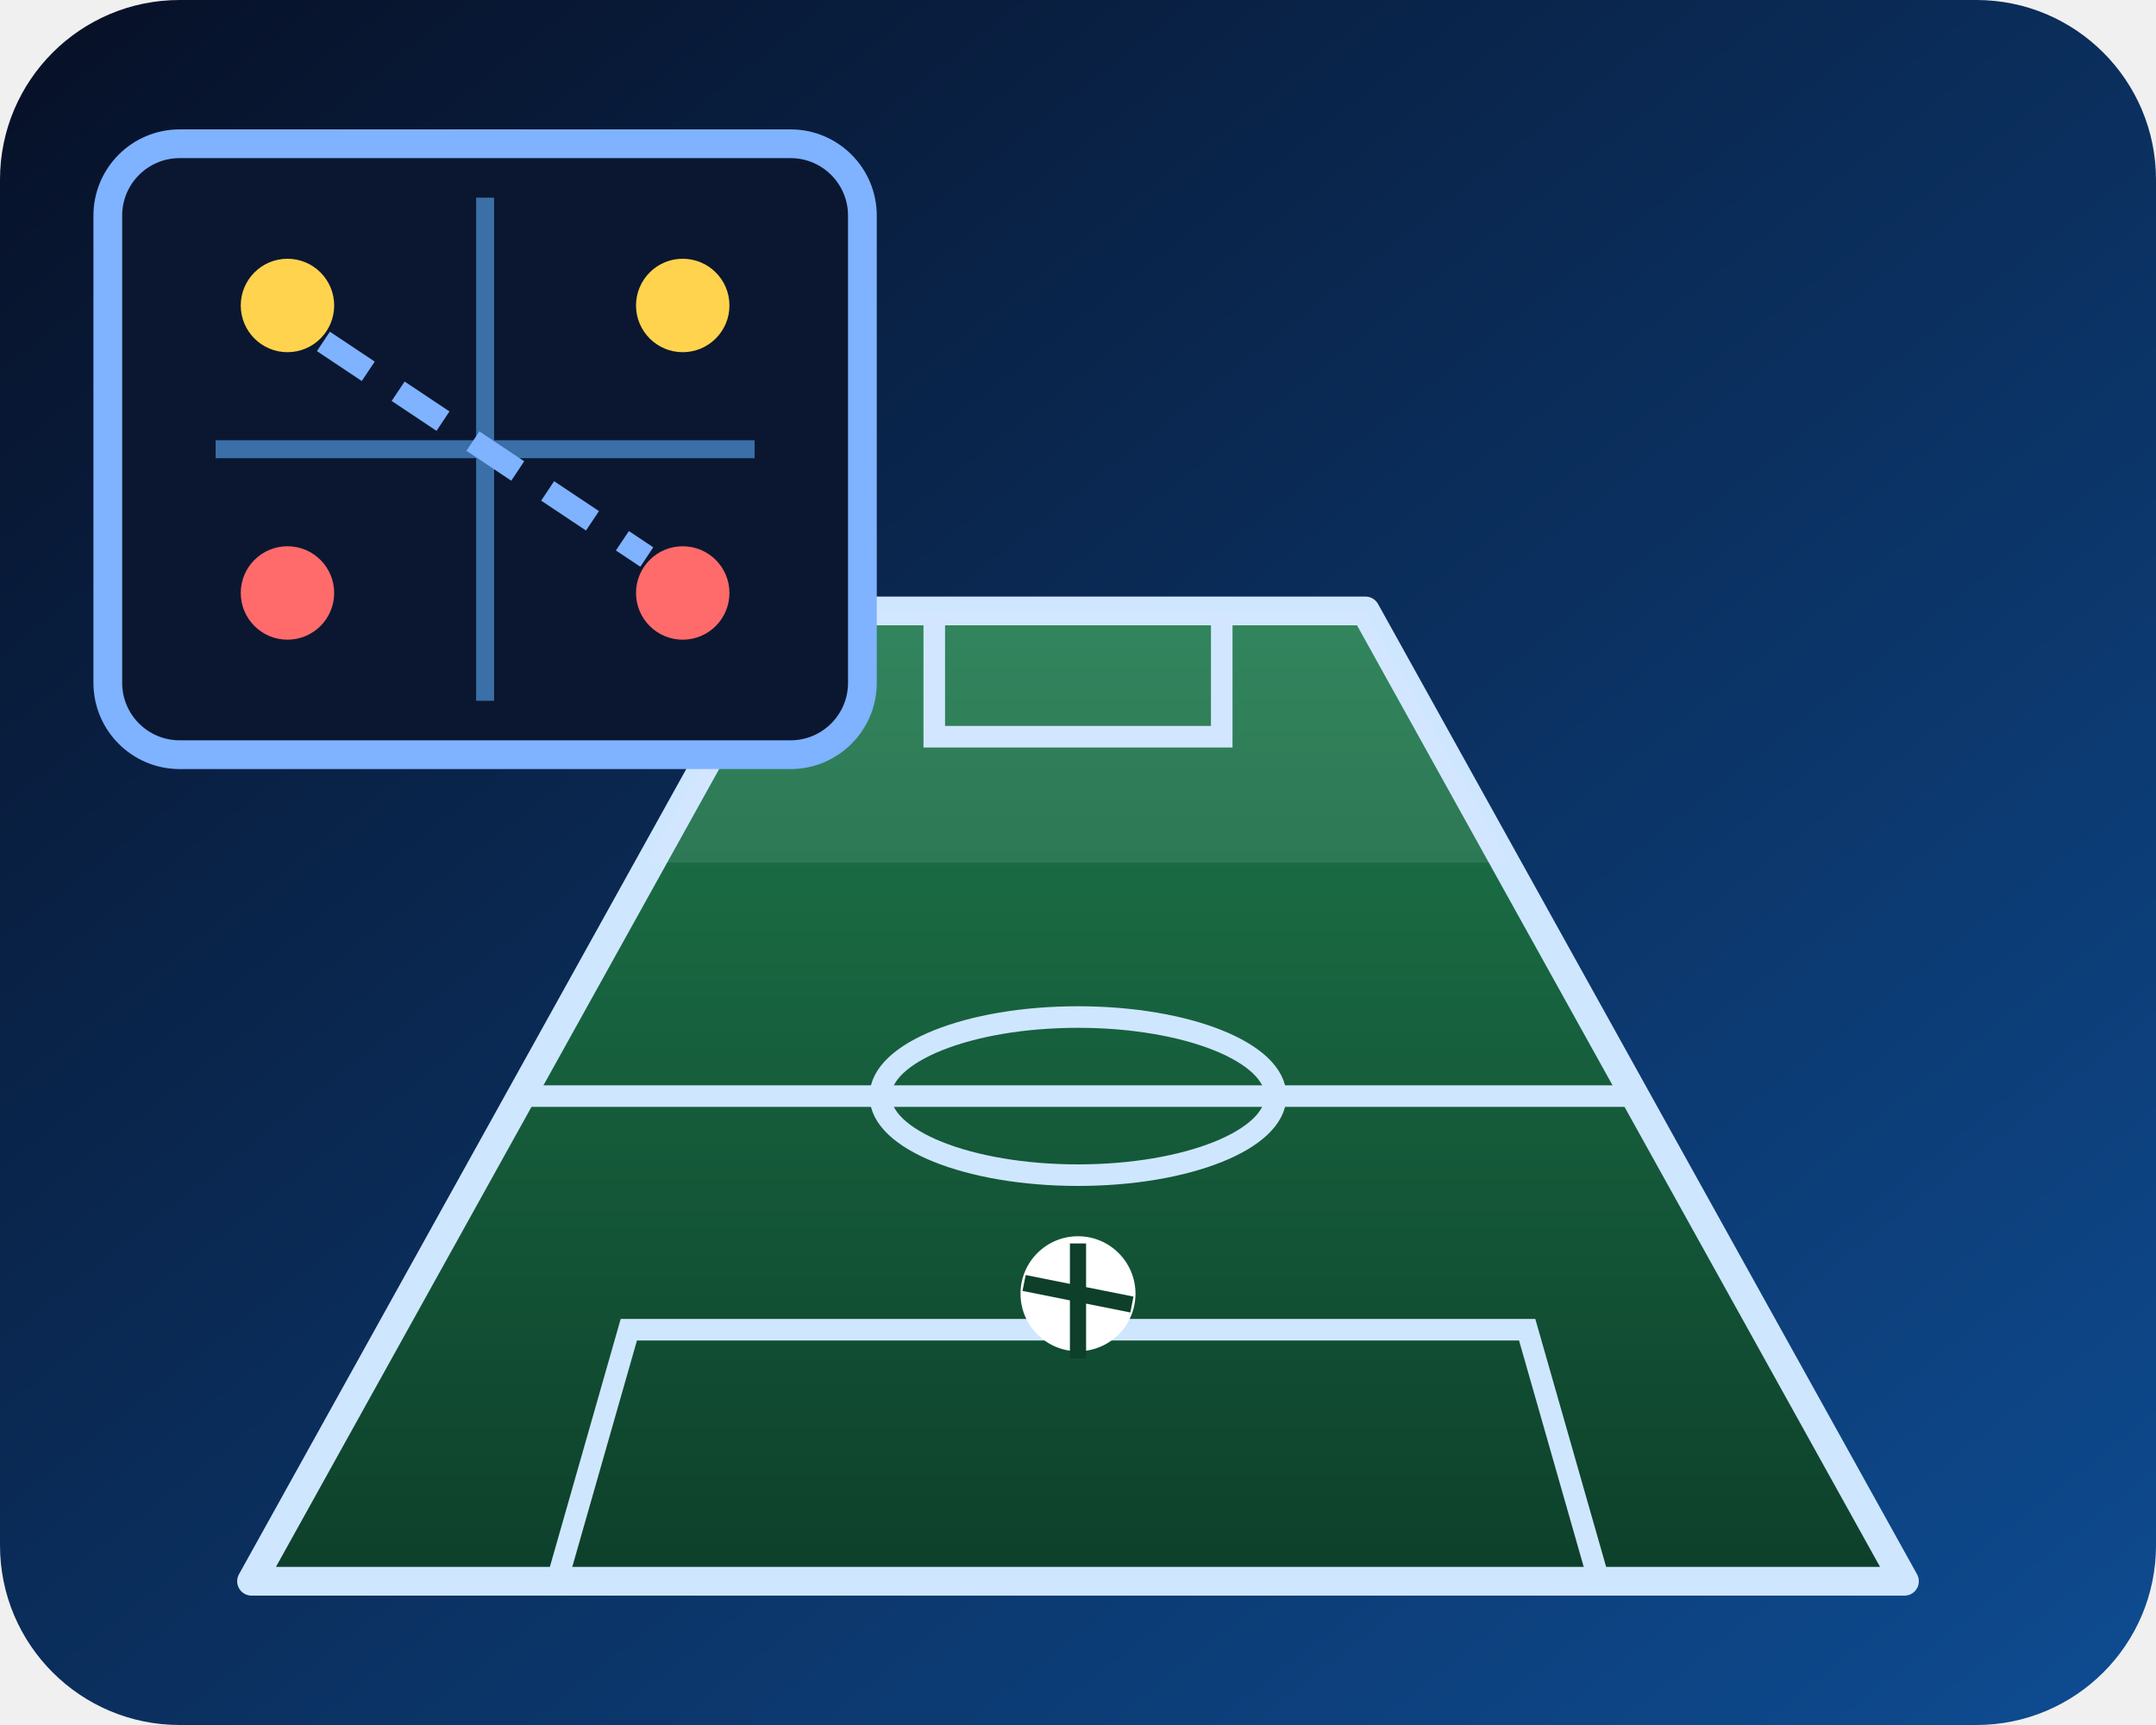
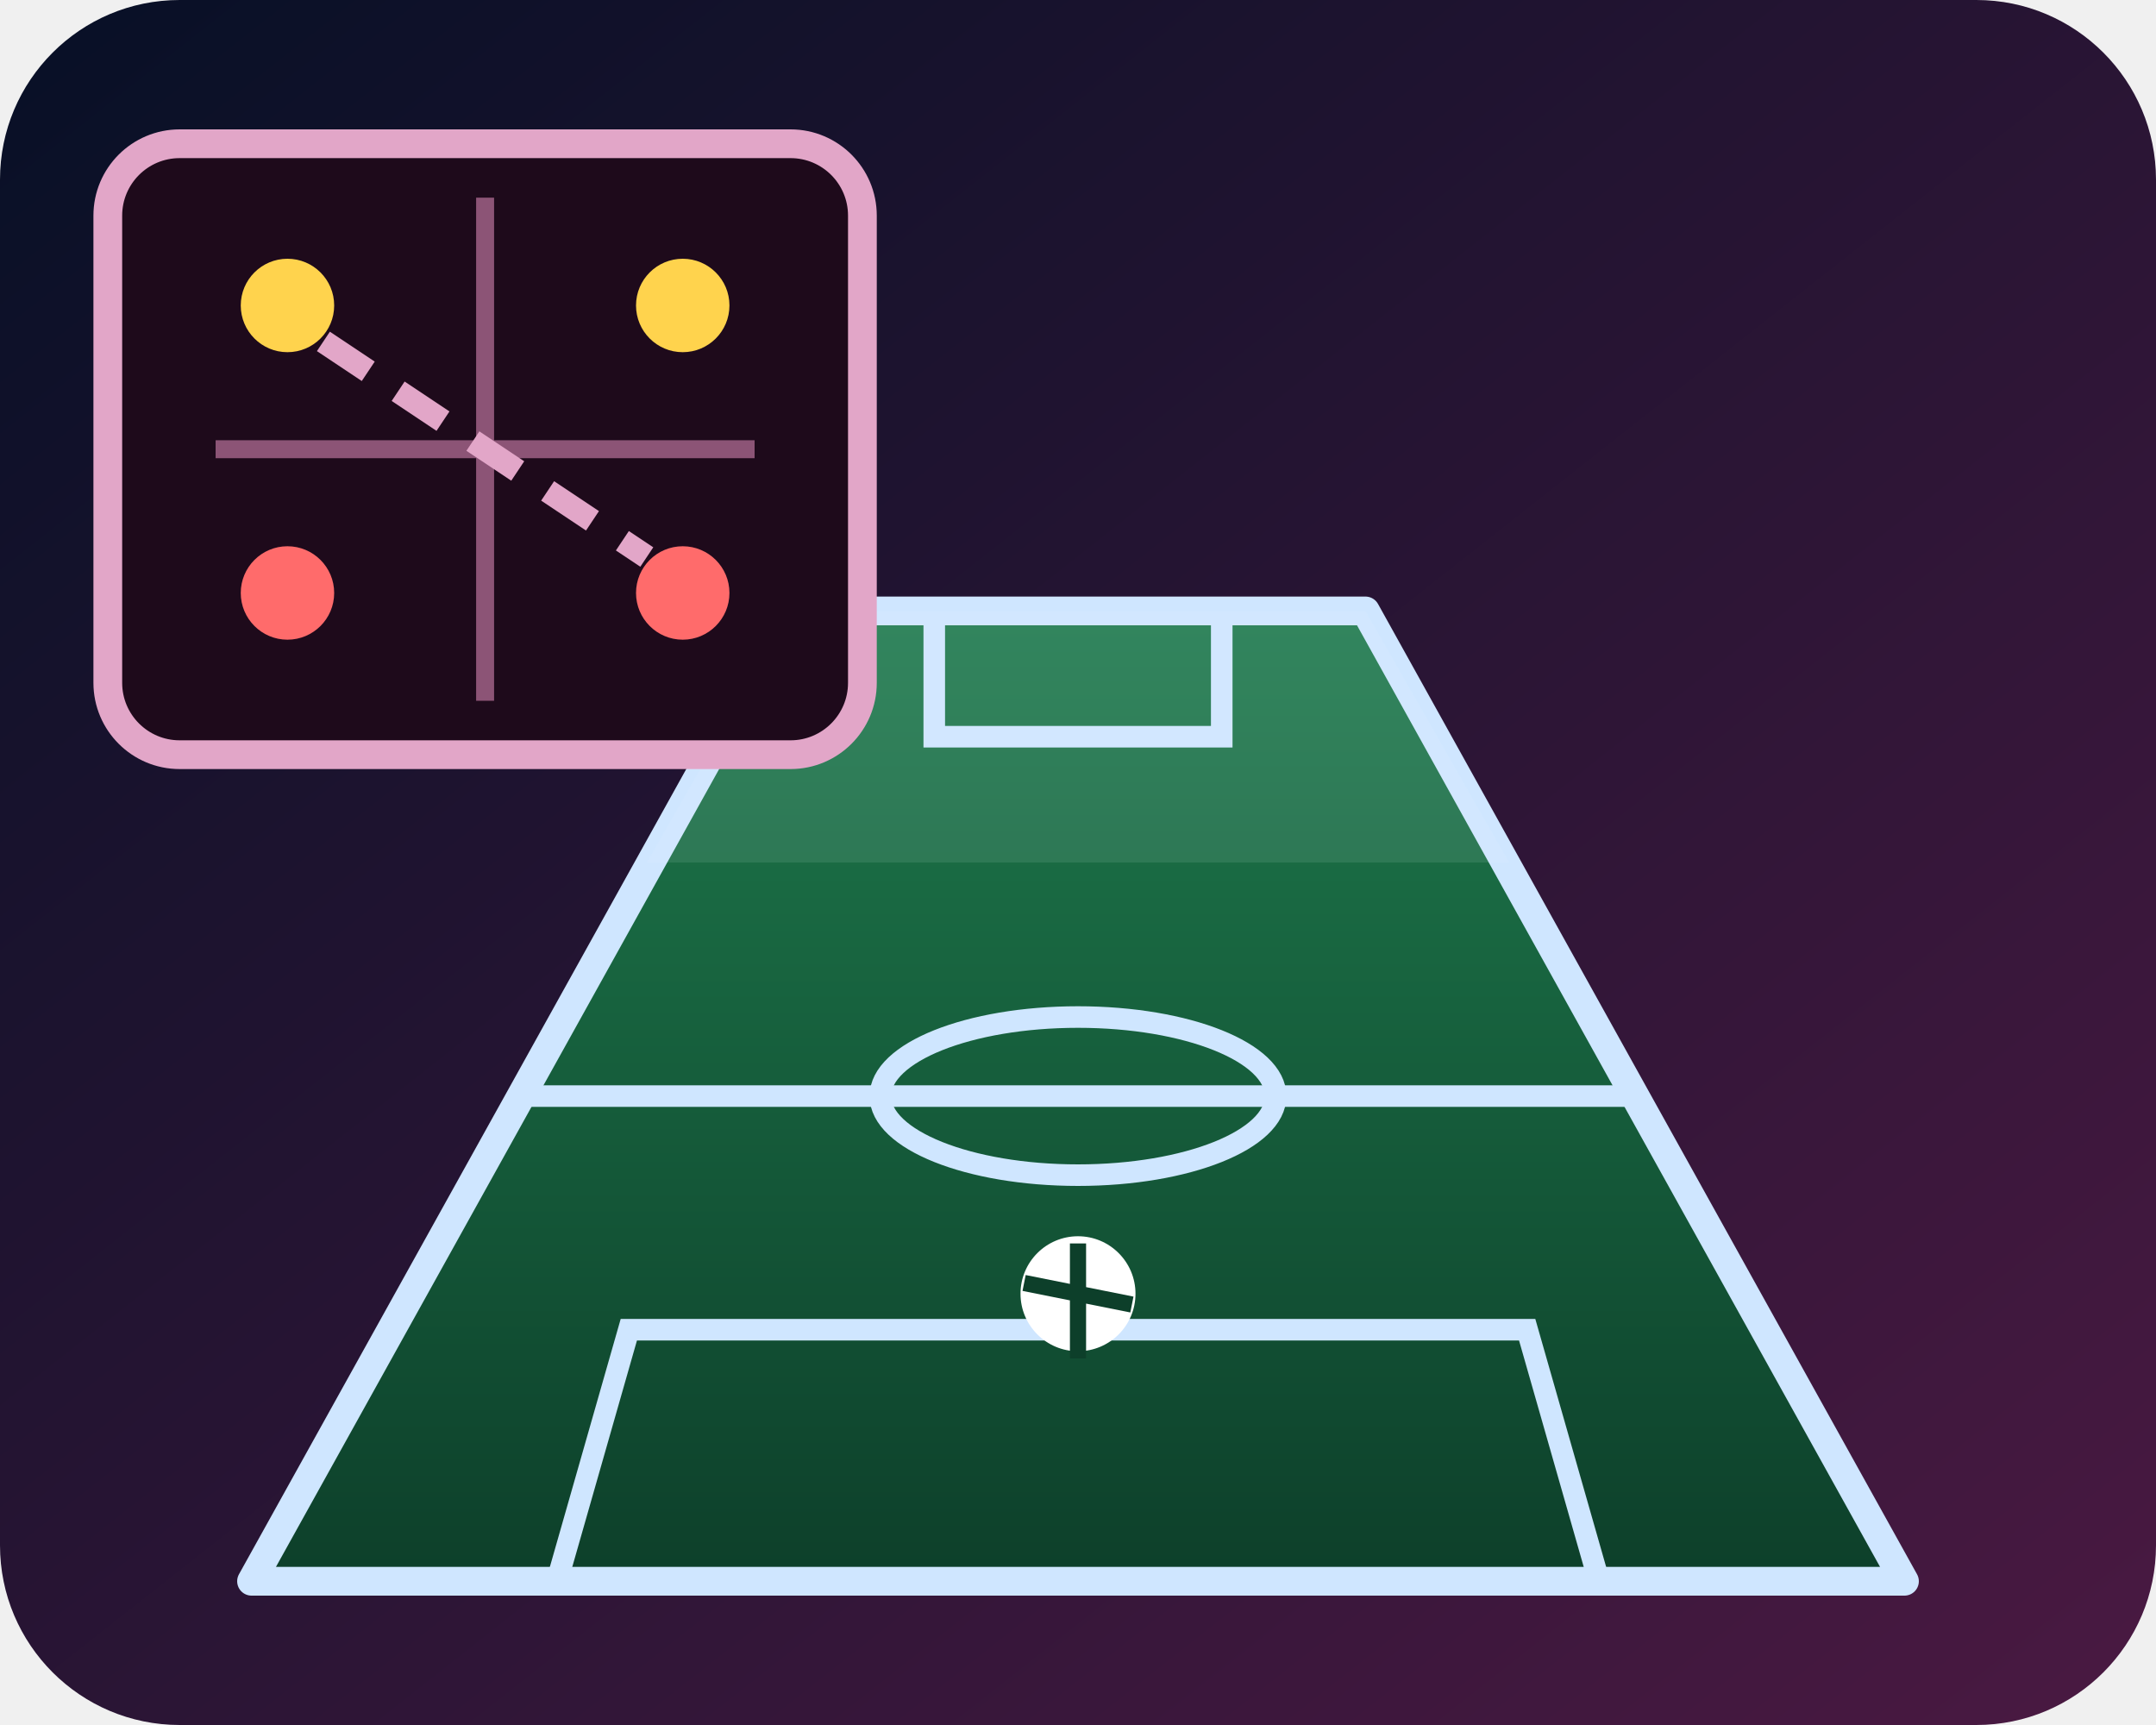
<svg xmlns="http://www.w3.org/2000/svg" viewBox="0 0 120 96" role="img" aria-labelledby="title desc">
  <defs>
    <linearGradient id="bg" x1="0" y1="0" x2="1" y2="1">
      <stop stop-color="#071026" />
-       <stop offset="1" stop-color="#0E4C92" />
+       <stop offset="1" stop-color="#4A1942" />
    </linearGradient>
    <linearGradient id="turf" x1="0" y1="0" x2="0" y2="1">
      <stop stop-color="#1E7A4C" />
      <stop offset="1" stop-color="#0D3F2A" />
    </linearGradient>
  </defs>
  <rect width="120" height="96" rx="10" fill="url(#bg)" />
  <path d="M14 88 44 34h32l30 54Z" fill="url(#turf)" />
  <path d="M14 88 44 34h32l30 54Z" fill="none" stroke="#CFE6FF" stroke-width="1.6" stroke-linejoin="round" />
  <path d="M29 61h62" stroke="#CFE6FF" stroke-width="1.2" />
  <ellipse cx="60" cy="61" rx="11" ry="4.4" fill="none" stroke="#CFE6FF" stroke-width="1.2" />
  <path d="M52 34h16v7H52z" fill="none" stroke="#CFE6FF" stroke-width="1.2" />
  <path d="M31 88 35 74h50l4 14" fill="none" stroke="#CFE6FF" stroke-width="1.2" />
  <path d="M44 34h32l8 14H36Z" fill="#E8F4FF" opacity=".10" />
-   <rect x="6" y="8" width="42" height="34" rx="4" fill="#0B1730" stroke="#7FB2FF" stroke-width="1.6" />
-   <path d="M27 11v28M12 25h30" stroke="#3A6FA8" stroke-width="1" />
+   <rect x="6" y="8" width="42" height="34" rx="4" fill="#1E0A1B" stroke="#E2A6C8" stroke-width="1.6" />
+   <path d="M27 11v28M12 25h30" stroke="#8C5476" stroke-width="1" />
  <circle cx="16" cy="17" r="2.6" fill="#FFD34D" />
  <circle cx="38" cy="17" r="2.6" fill="#FFD34D" />
  <circle cx="16" cy="33" r="2.6" fill="#FF6B6B" />
  <circle cx="38" cy="33" r="2.6" fill="#FF6B6B" />
-   <path d="M18 19 36 31" stroke="#7FB2FF" stroke-width="1.3" stroke-dasharray="3 2" />
+   <path d="M18 19 36 31" stroke="#E2A6C8" stroke-width="1.3" stroke-dasharray="3 2" />
  <circle cx="60" cy="72" r="3.2" fill="#FFFFFF" />
  <path d="M60 69.2v6.4M57 71.4l6 1.2" stroke="#0D3F2A" stroke-width=".9" />
</svg>
